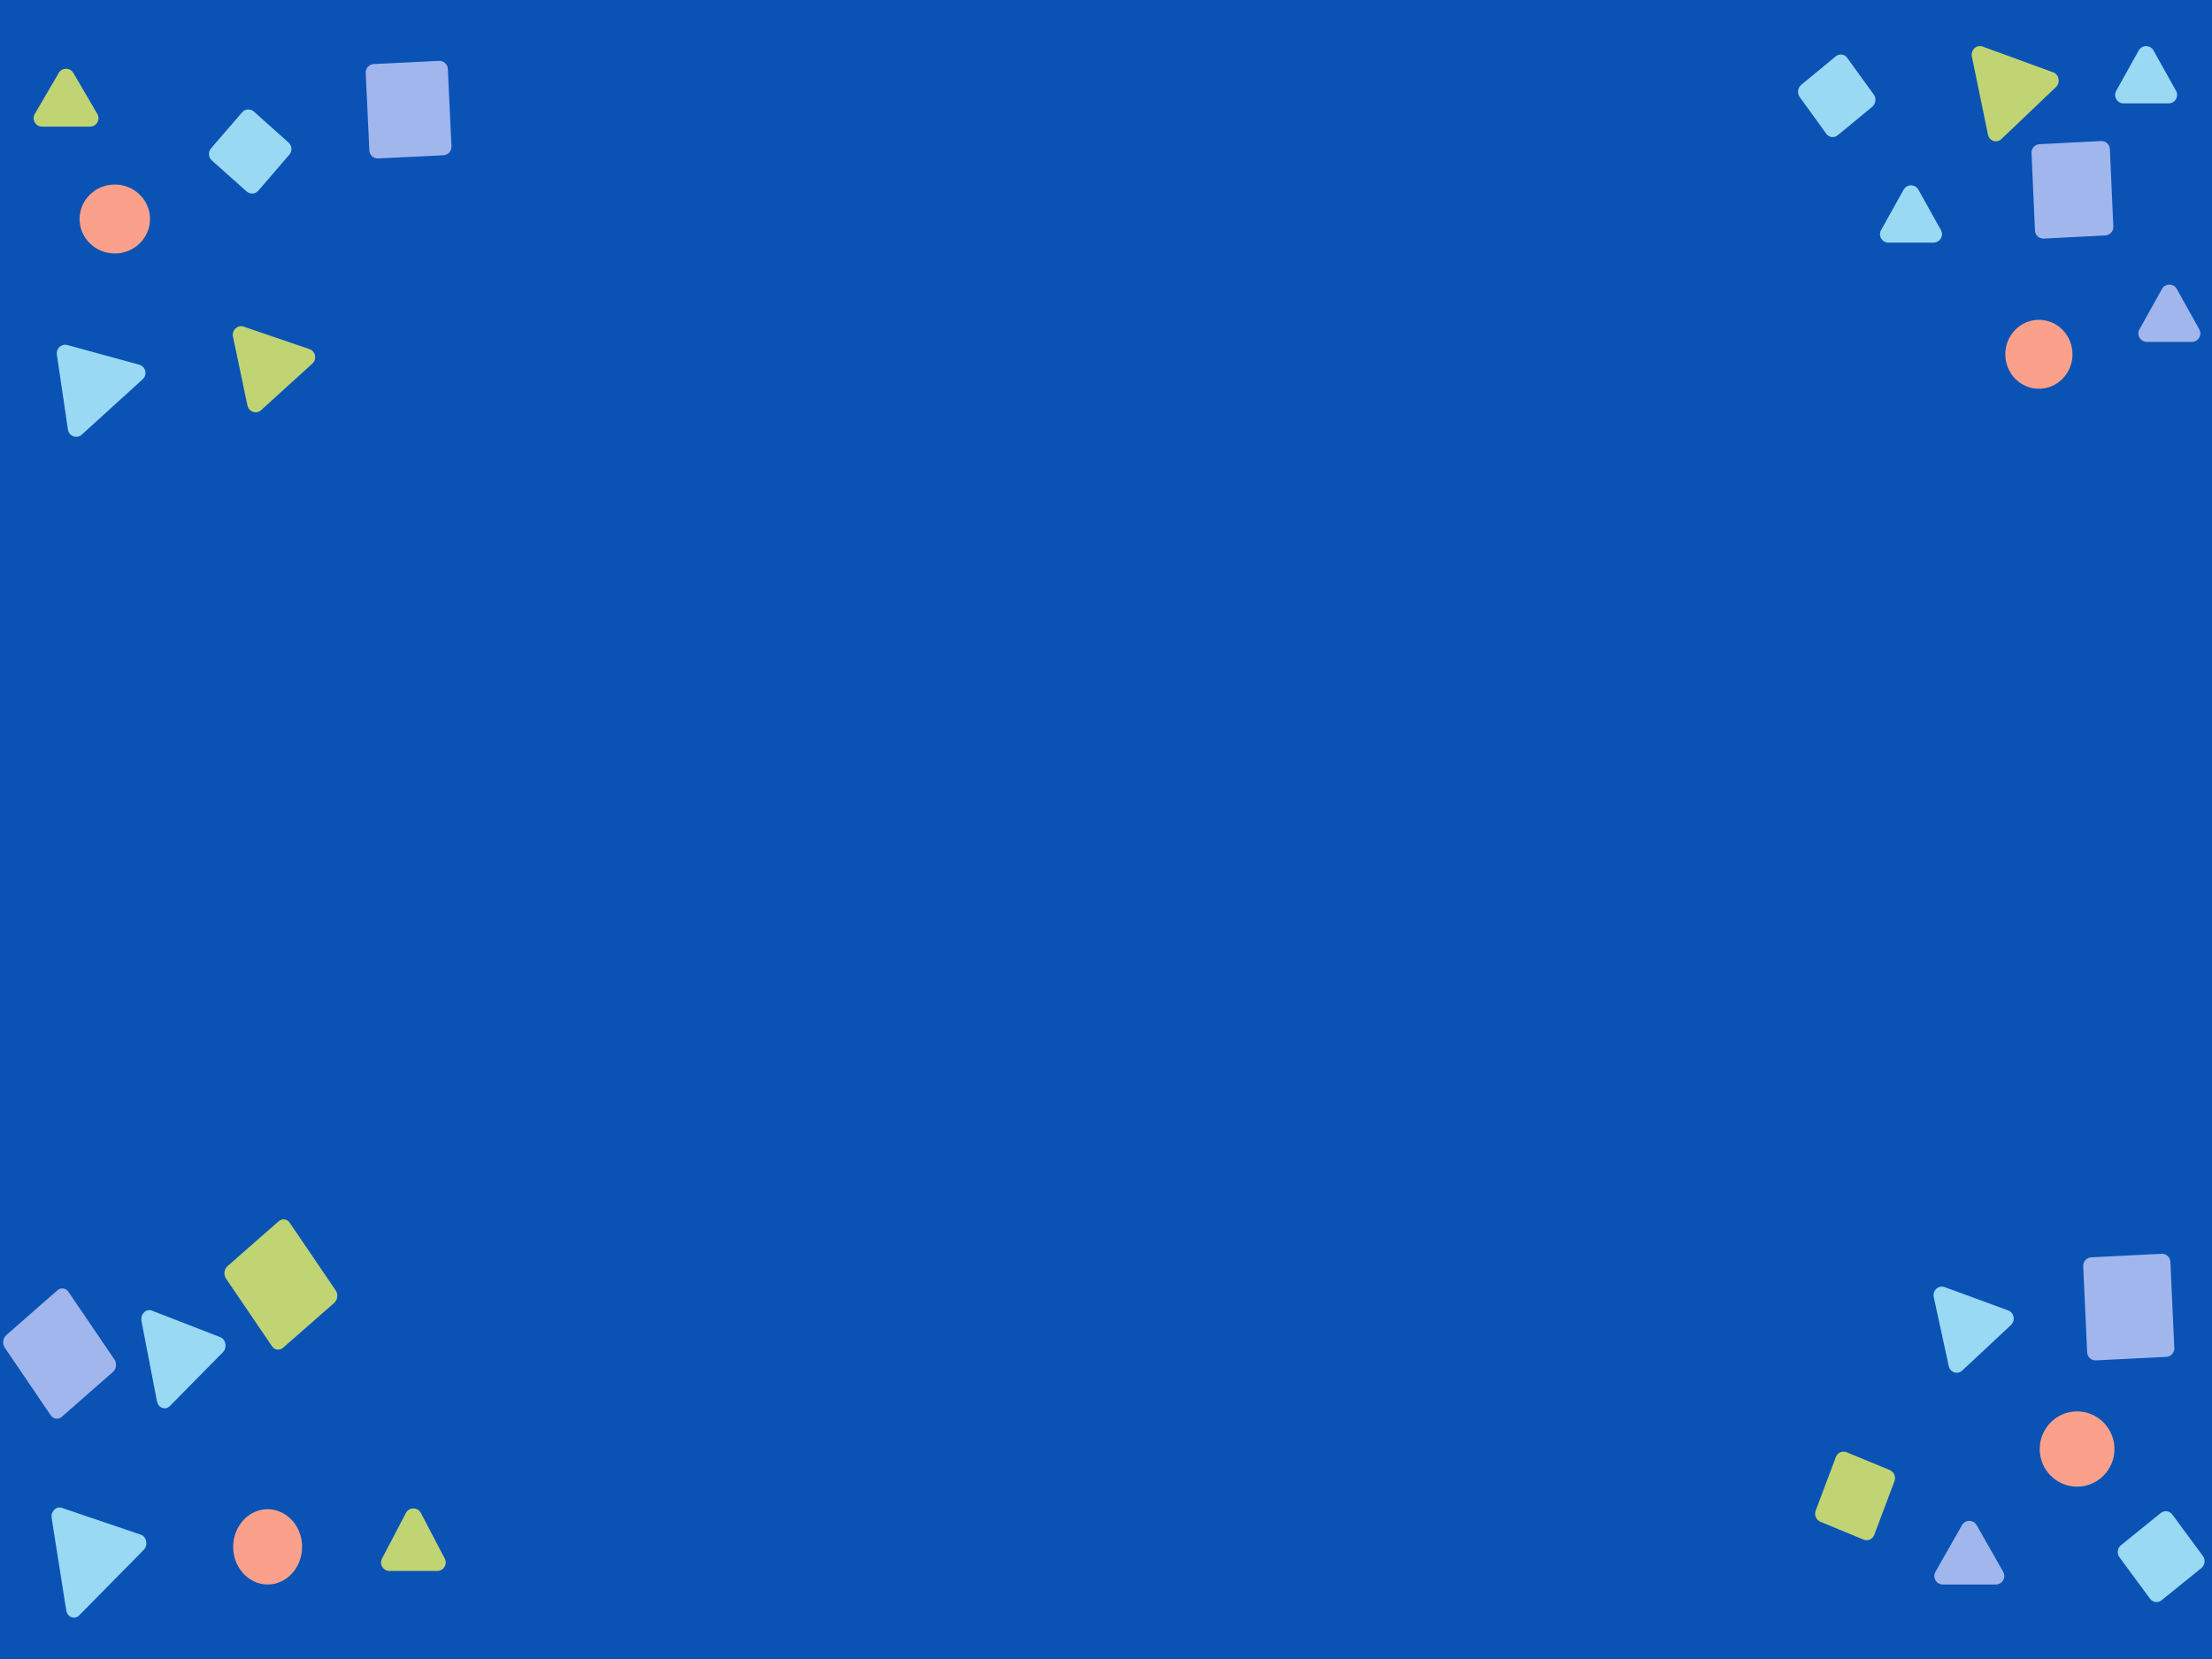
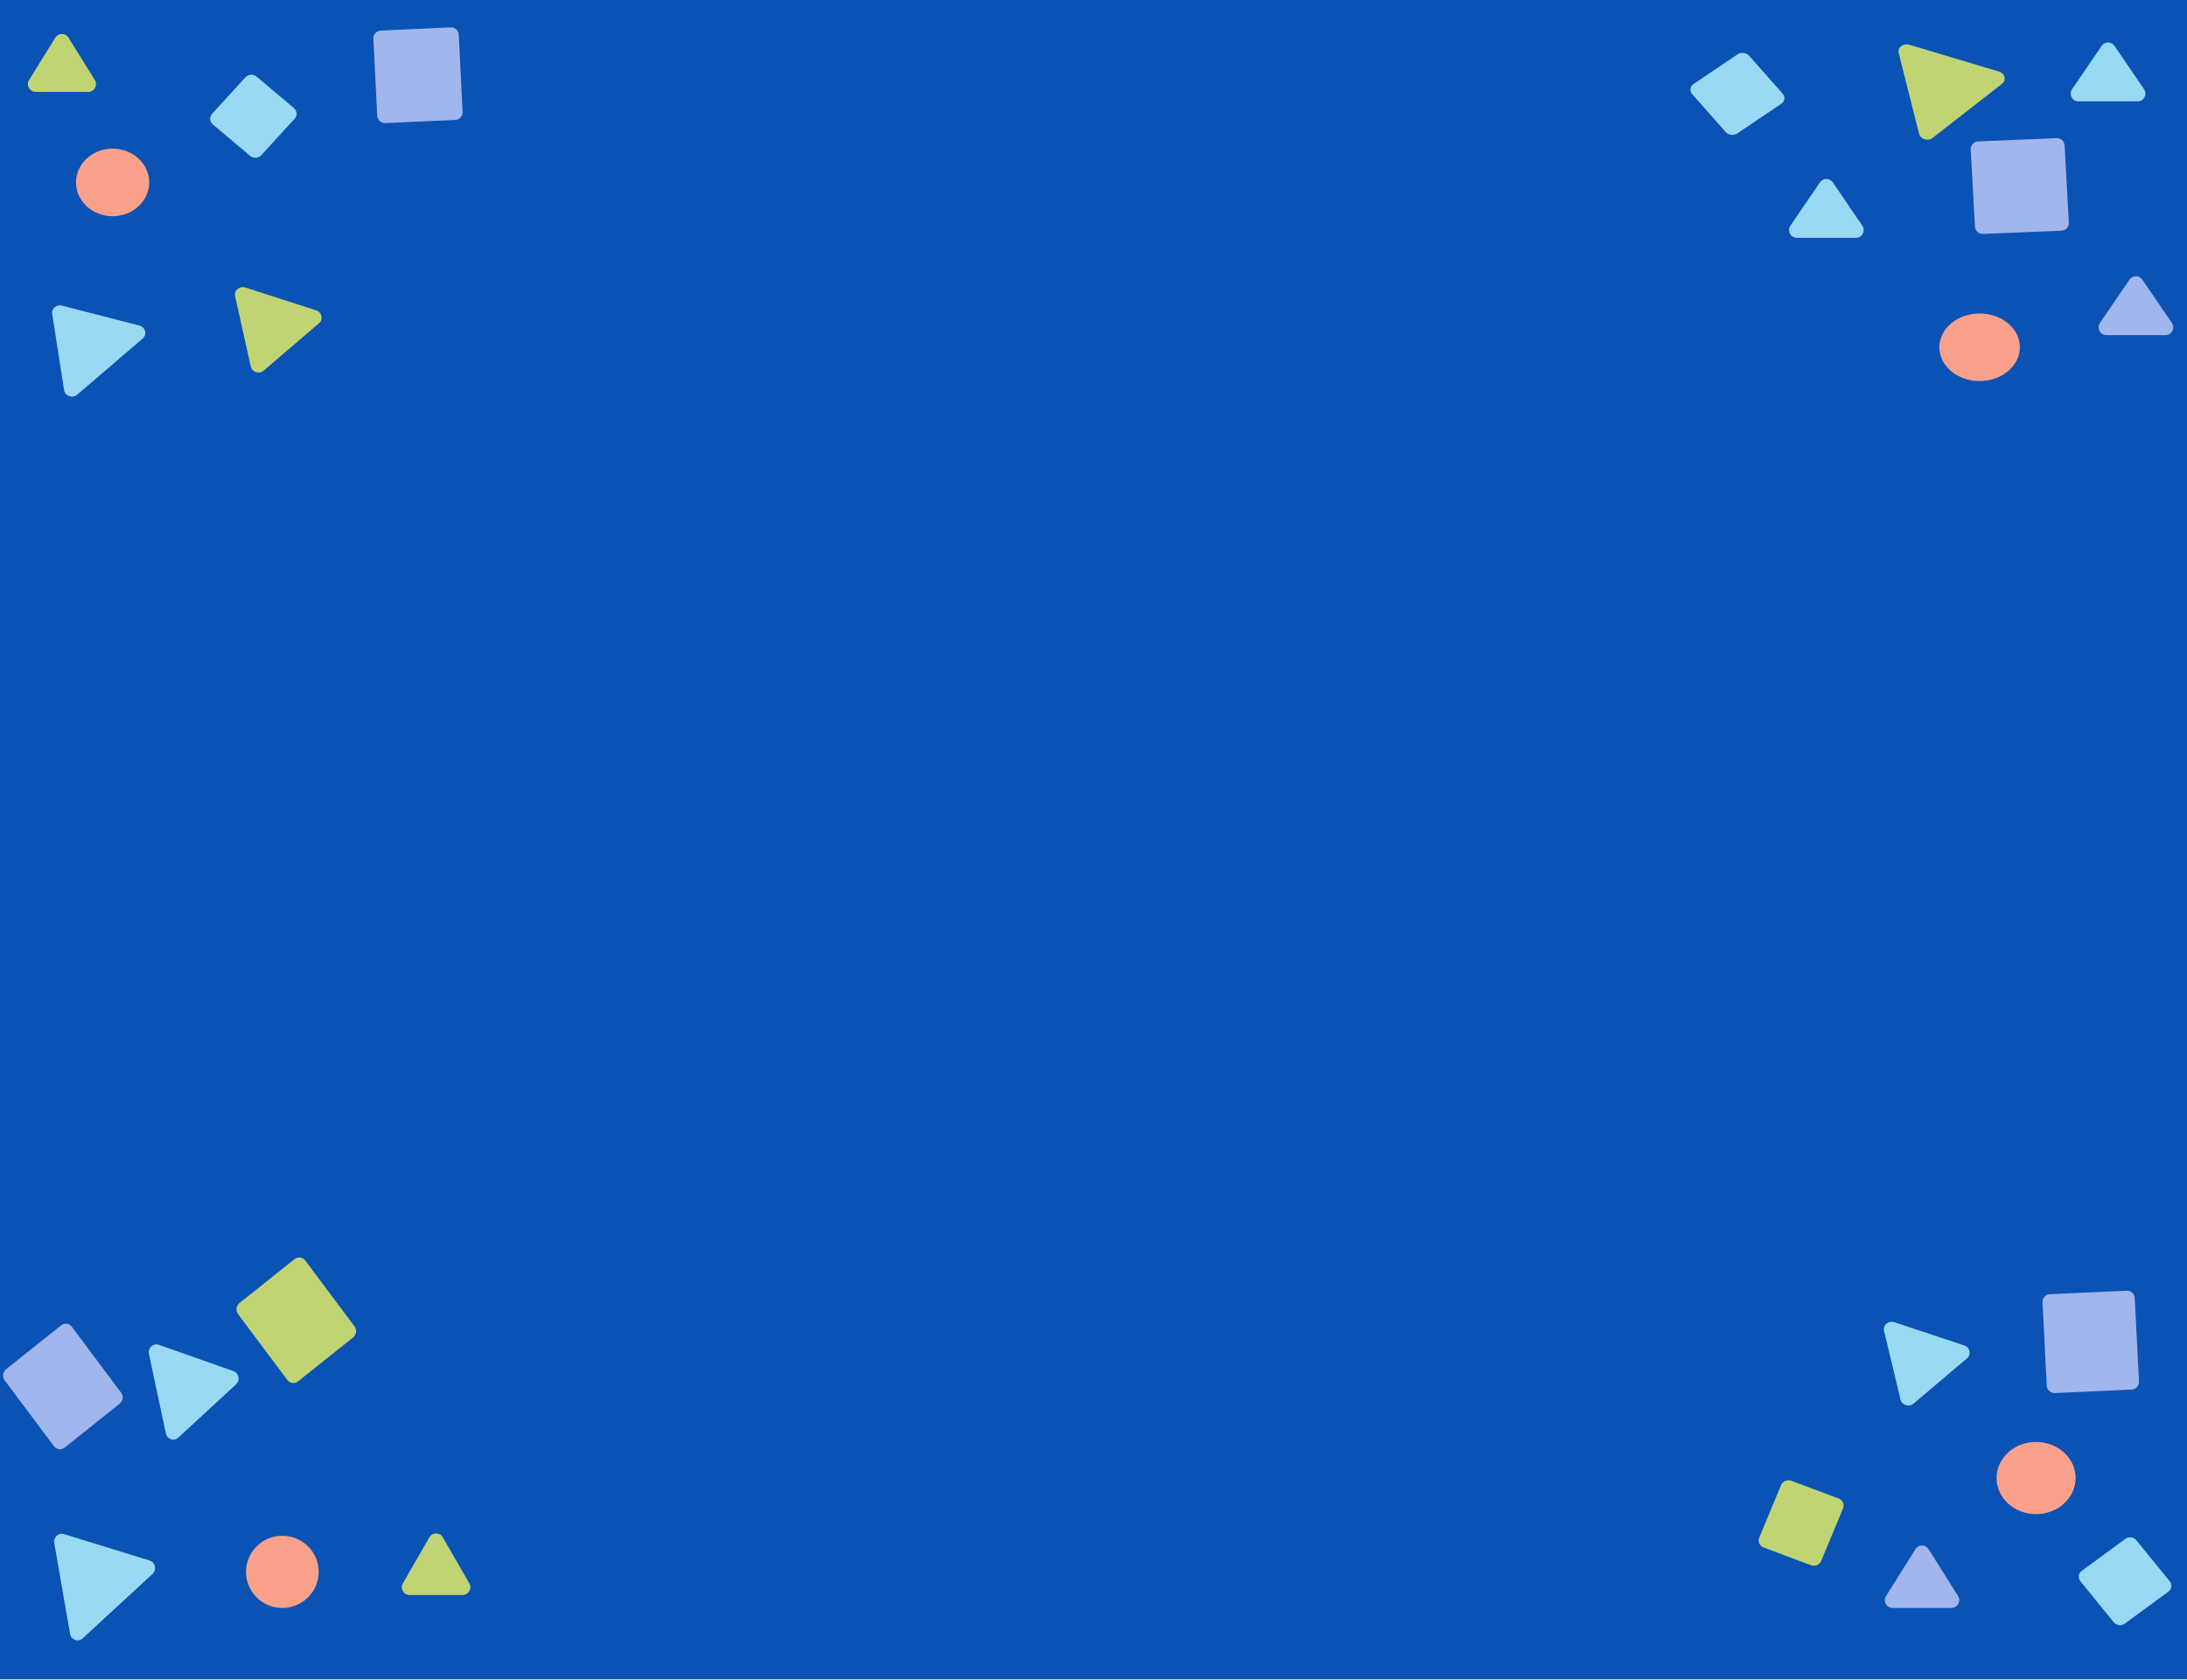
- <svg xmlns="http://www.w3.org/2000/svg" width="524" height="393" viewBox="0 0 524 393" fill="none">
-   <rect width="524" height="393" fill="#0A53B5" />
-   <path d="M12.238 359.627C11.991 358.063 13.299 356.736 14.639 357.191L33.362 363.554C34.753 364.027 35.132 366.049 34.038 367.159L18.768 382.645C17.674 383.755 15.947 383.099 15.691 381.476L12.238 359.627Z" fill="#99D9F4" />
-   <path d="M33.516 312.959C33.203 311.338 34.589 309.932 35.972 310.469L52.186 316.76C53.529 317.281 53.865 319.255 52.794 320.341L40.253 333.06C39.183 334.145 37.494 333.544 37.19 331.969L33.516 312.959Z" fill="#99D9F4" />
-   <path d="M96.157 358.405C96.906 356.977 98.951 356.977 99.7 358.405L105.363 369.21C106.061 370.542 105.095 372.139 103.592 372.139H92.264C90.761 372.139 89.795 370.542 90.493 369.21L96.157 358.405Z" fill="#C0D474" />
-   <rect width="20.064" height="23.391" rx="2" transform="matrix(0.751729 -0.659472 0.562281 0.826947 0 317.591)" fill="#A1B6ED" />
-   <rect width="20.064" height="23.391" rx="2" transform="matrix(0.751729 -0.659472 0.562281 0.826947 52.417 301.232)" fill="#C0D474" />
-   <ellipse cx="63.402" cy="366.434" rx="8.161" ry="8.913" fill="#FBA18B" />
-   <rect width="15.018" height="17.605" rx="2" transform="matrix(0.924289 0.381694 -0.352338 0.935873 435.608 343.261)" fill="#C0D474" />
-   <path d="M458.091 307.291C457.749 305.721 459.199 304.366 460.65 304.898L475.731 310.427C477.132 310.941 477.486 312.841 476.375 313.88L464.838 324.668C463.727 325.707 461.964 325.125 461.635 323.609L458.091 307.291Z" fill="#99D9F4" />
-   <path d="M464.773 361.293C465.54 359.944 467.484 359.944 468.25 361.293L474.541 372.359C475.299 373.692 474.336 375.347 472.803 375.347H460.221C458.687 375.347 457.724 373.692 458.482 372.359L464.773 361.293Z" fill="#A1B6ED" />
-   <rect width="16.102" height="16.206" rx="2" transform="matrix(0.777487 -0.628899 0.593507 0.804829 500.893 367.292)" fill="#99D9F4" />
-   <rect width="20.671" height="24.438" rx="2" transform="matrix(0.99875 -0.0499852 0.0455793 0.998961 493.404 297.946)" fill="#A1B6ED" />
-   <ellipse cx="492.042" cy="343.261" rx="8.851" ry="8.913" fill="#FBA18B" />
-   <path d="M13.47 83.987C13.257 82.548 14.567 81.357 15.948 81.735L32.997 86.397C34.517 86.812 34.974 88.78 33.798 89.849L19.375 102.959C18.199 104.028 16.33 103.344 16.096 101.759L13.47 83.987Z" fill="#99D9F4" />
-   <rect width="15.025" height="15.265" rx="2" transform="matrix(0.745904 0.666054 -0.65271 0.757608 58.6514 25.1012)" fill="#99D9F4" />
-   <path d="M55.185 79.729C54.863 78.2 56.301 76.892 57.758 77.39L73.316 82.708C74.756 83.201 75.135 85.093 74 86.125L61.877 97.145C60.742 98.177 58.938 97.58 58.62 96.067L55.185 79.729Z" fill="#C0D474" />
-   <path d="M13.922 17.276C14.694 15.956 16.602 15.956 17.375 17.276L23.055 26.99C23.835 28.323 22.873 30 21.329 30H9.967C8.423 30 7.461 28.323 8.241 26.99L13.922 17.276Z" fill="#C0D474" />
-   <rect width="19.478" height="22.386" rx="2" transform="matrix(0.998819 -0.0485919 0.0468866 0.9989 86.5391 15.2708)" fill="#A1B6ED" />
-   <ellipse cx="27.195" cy="51.88" rx="8.34" ry="8.164" fill="#FBA18B" />
-   <path d="M467.121 13.432C466.796 11.857 468.22 10.5 469.65 11.023L486.389 17.14C487.783 17.65 488.138 19.573 487.033 20.626L474.102 32.947C472.996 34.001 471.246 33.407 470.928 31.871L467.121 13.432Z" fill="#C0D474" />
-   <path d="M512.156 68.444C512.919 67.077 514.886 67.077 515.649 68.444L520.989 78.015C521.733 79.348 520.769 80.989 519.242 80.989H508.563C507.036 80.989 506.072 79.348 506.816 78.015L512.156 68.444Z" fill="#A1B6ED" />
-   <path d="M450.951 44.931C451.714 43.564 453.681 43.564 454.444 44.931L459.784 54.502C460.527 55.835 459.564 57.476 458.037 57.476H447.358C445.831 57.476 444.867 55.835 445.611 54.502L450.951 44.931Z" fill="#99D9F4" />
-   <path d="M506.647 11.948C507.41 10.58 509.377 10.58 510.14 11.948L515.48 21.518C516.224 22.851 515.26 24.493 513.733 24.493H503.054C501.527 24.493 500.564 22.851 501.307 21.518L506.647 11.948Z" fill="#99D9F4" />
-   <rect width="14.585" height="14.748" rx="2" transform="matrix(0.77168 -0.636011 0.586299 0.810095 425.155 21.3591)" fill="#99D9F4" />
-   <rect width="18.584" height="22.384" rx="2" transform="matrix(0.998702 -0.0509284 0.0447348 0.998999 481.157 34.2566)" fill="#A1B6ED" />
-   <ellipse cx="482.993" cy="83.928" rx="7.957" ry="8.164" fill="#FBA18B" />
+ <svg xmlns="http://www.w3.org/2000/svg" width="565" height="434" viewBox="0 0 565 434" fill="none">
+   <rect width="565" height="433.97" fill="#0A53B5" />
+   <rect width="17.105" height="18.666" rx="2" transform="matrix(0.936508 0.350648 -0.383485 0.923547 460.885 381.957)" fill="#C0D474" />
+   <path d="M486.74 343.952C486.383 342.461 487.886 341.186 489.406 341.692L507.483 347.701C508.962 348.193 509.349 350.01 508.186 350.997L494.357 362.721C493.194 363.708 491.336 363.137 490.988 361.686L486.74 343.952Z" fill="#99D9F4" />
+   <path d="M494.853 400.327C495.636 399.077 497.458 399.077 498.242 400.327L505.854 412.467C506.689 413.799 505.732 415.53 504.159 415.53H488.935C487.363 415.53 486.405 413.799 487.24 412.467L494.853 400.327Z" fill="#A1B6ED" />
+   <rect width="17.916" height="17.592" rx="2" transform="matrix(0.80638 -0.591398 0.630983 0.775796 536.224 407.101)" fill="#99D9F4" />
+   <rect width="23.85" height="25.576" rx="2" transform="matrix(0.998972 -0.0453305 0.0502595 0.998736 527.581 334.543)" fill="#A1B6ED" />
+   <path d="M14.021 398.748C13.762 397.256 15.122 396.001 16.528 396.436L38.666 403.278C40.137 403.733 40.552 405.678 39.403 406.738L21.349 423.39C20.2 424.45 18.375 423.805 18.104 422.243L14.021 398.748Z" fill="#99D9F4" />
+   <path d="M38.481 349.893C38.152 348.344 39.593 347.015 41.046 347.527L60.305 354.323C61.727 354.825 62.094 356.723 60.971 357.759L46.075 371.499C44.951 372.535 43.167 371.944 42.845 370.428L38.481 349.893Z" fill="#99D9F4" />
+   <path d="M110.931 397.273C111.7 395.938 113.627 395.938 114.396 397.273L121.255 409.174C122.023 410.507 121.061 412.172 119.522 412.172H105.805C104.266 412.172 103.303 410.507 104.072 409.174L110.931 397.273Z" fill="#C0D474" />
+   <rect width="22.199" height="25.27" rx="2" transform="matrix(0.781683 -0.623676 0.598781 0.800913 0 355.098)" fill="#A1B6ED" />
+   <rect width="22.199" height="25.27" rx="2" transform="matrix(0.781683 -0.623676 0.598781 0.800913 60.3037 337.981)" fill="#C0D474" />
+   <ellipse cx="72.942" cy="406.204" rx="9.389" ry="9.326" fill="#FBA18B" />
+   <ellipse cx="526.01" cy="381.957" rx="10.214" ry="9.326" fill="#FBA18B" />
+   <path d="M490.517 13.704C490.16 12.291 491.69 11.099 493.257 11.567L516.438 18.5C517.991 18.965 518.417 20.716 517.206 21.66L499.298 35.623C498.087 36.567 496.143 36 495.79 34.6L490.517 13.704Z" fill="#C0D474" />
+   <path d="M550.152 72.26C550.946 71.095 552.663 71.095 553.457 72.26L561.1 83.47C562.006 84.798 561.055 86.597 559.448 86.597H544.161C542.555 86.597 541.604 84.798 542.509 83.47L550.152 72.26Z" fill="#A1B6ED" />
+   <path d="M470.18 47.118C470.974 45.954 472.691 45.954 473.485 47.118L481.128 58.329C482.033 59.657 481.083 61.456 479.476 61.456H464.189C462.582 61.456 461.632 59.657 462.537 58.329L470.18 47.118Z" fill="#99D9F4" />
+   <path d="M542.955 11.851C543.749 10.687 545.466 10.687 546.26 11.851L553.903 23.062C554.808 24.39 553.858 26.189 552.251 26.189H536.964C535.357 26.189 534.407 24.39 535.312 23.062L542.955 11.851Z" fill="#99D9F4" />
+   <rect width="17.738" height="17.054" rx="2" transform="matrix(0.829061 -0.559158 0.662495 0.749067 435.847 22.838)" fill="#99D9F4" />
+   <rect width="24.272" height="23.946" rx="2" transform="matrix(0.99913 -0.0416934 0.0546398 0.998506 509.02 36.6283)" fill="#A1B6ED" />
+   <path d="M13.481 81.153C13.263 79.759 14.601 78.612 16.018 78.978L36.018 84.136C37.587 84.541 38.068 86.457 36.859 87.493L19.941 101.999C18.732 103.035 16.803 102.36 16.562 100.817L13.481 81.153Z" fill="#99D9F4" />
+   <rect width="16.611" height="16.748" rx="2" transform="matrix(0.764865 0.64419 -0.674424 0.738345 64.751 18.5063)" fill="#99D9F4" />
+   <path d="M60.74 76.559C60.41 75.076 61.879 73.817 63.376 74.3L81.694 80.205C83.182 80.685 83.582 82.528 82.415 83.528L68.141 95.766C66.975 96.766 65.113 96.176 64.785 94.703L60.74 76.559Z" fill="#C0D474" />
+   <path d="M14.301 9.725C15.084 8.463 16.919 8.463 17.701 9.725L24.5 20.69C25.326 22.023 24.368 23.744 22.8 23.744H9.202C7.634 23.744 6.676 22.023 7.502 20.69L14.301 9.725Z" fill="#C0D474" />
+   <rect width="22.078" height="23.939" rx="2" transform="matrix(0.998949 -0.0458377 0.0497035 0.998764 96.3652 7.99548)" fill="#A1B6ED" />
+   <ellipse cx="29.092" cy="47.139" rx="9.455" ry="8.73" fill="#FBA18B" />
+   <ellipse cx="511.42" cy="89.739" rx="10.396" ry="8.73" fill="#FBA18B" />
</svg>
